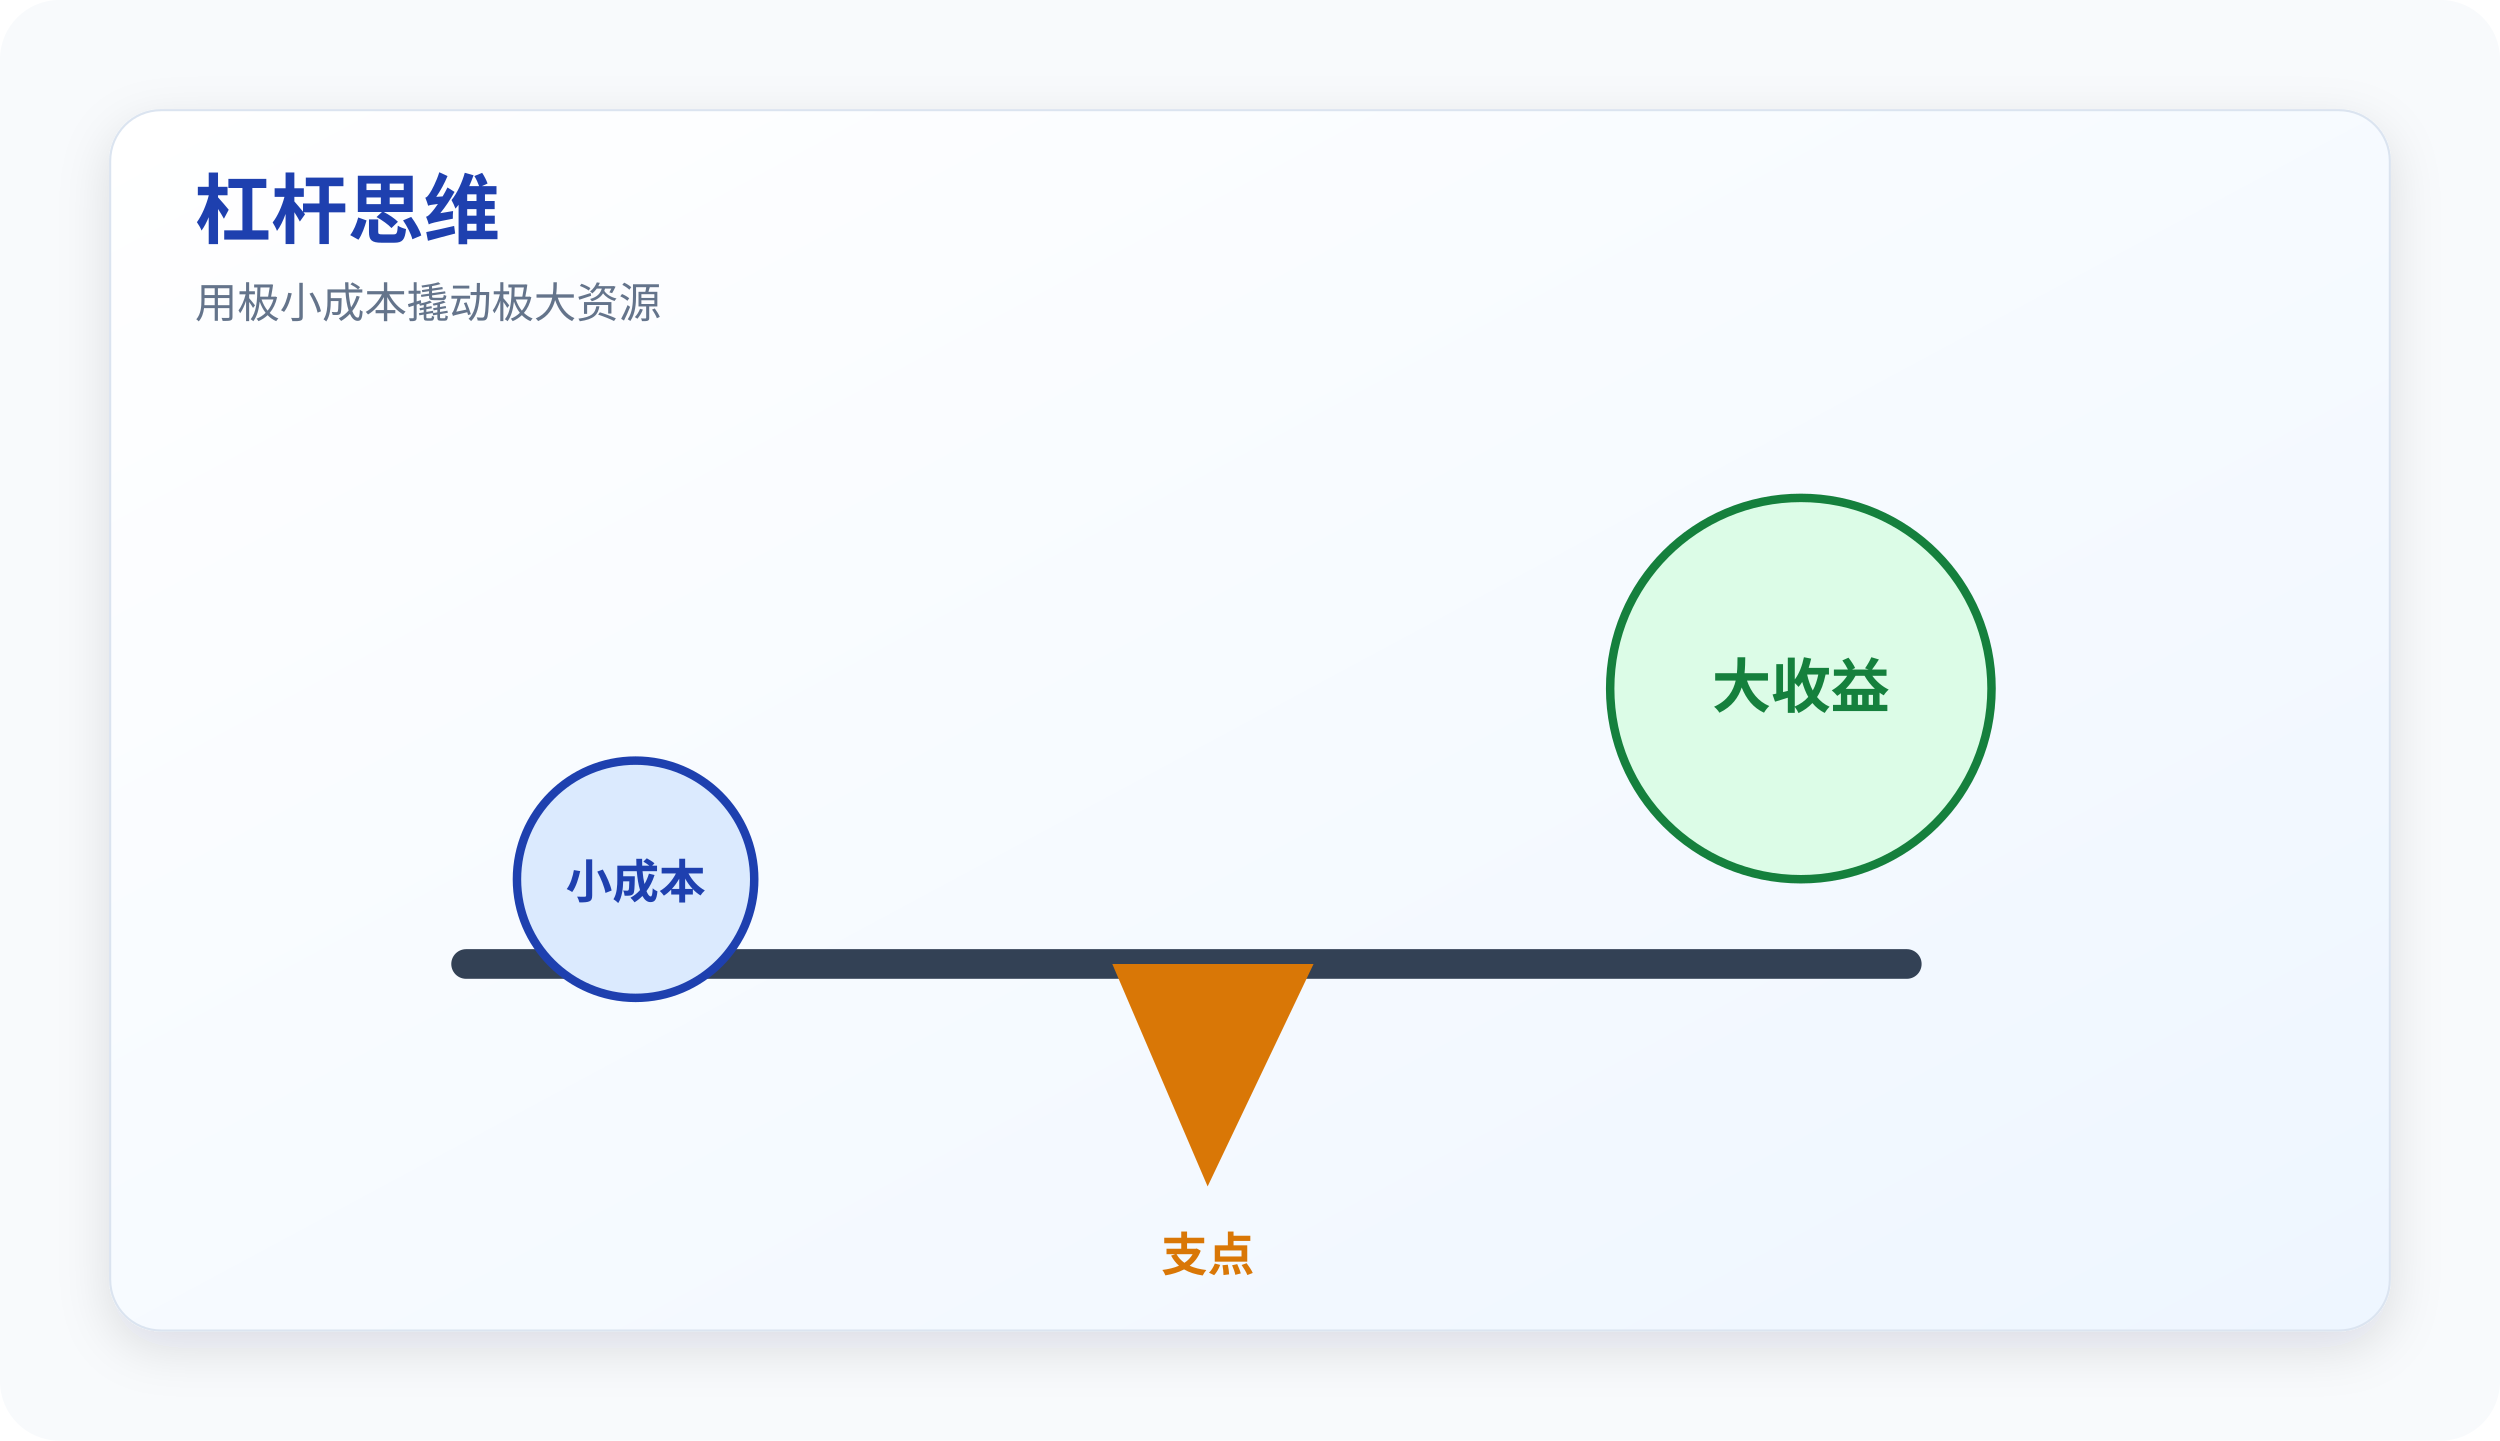
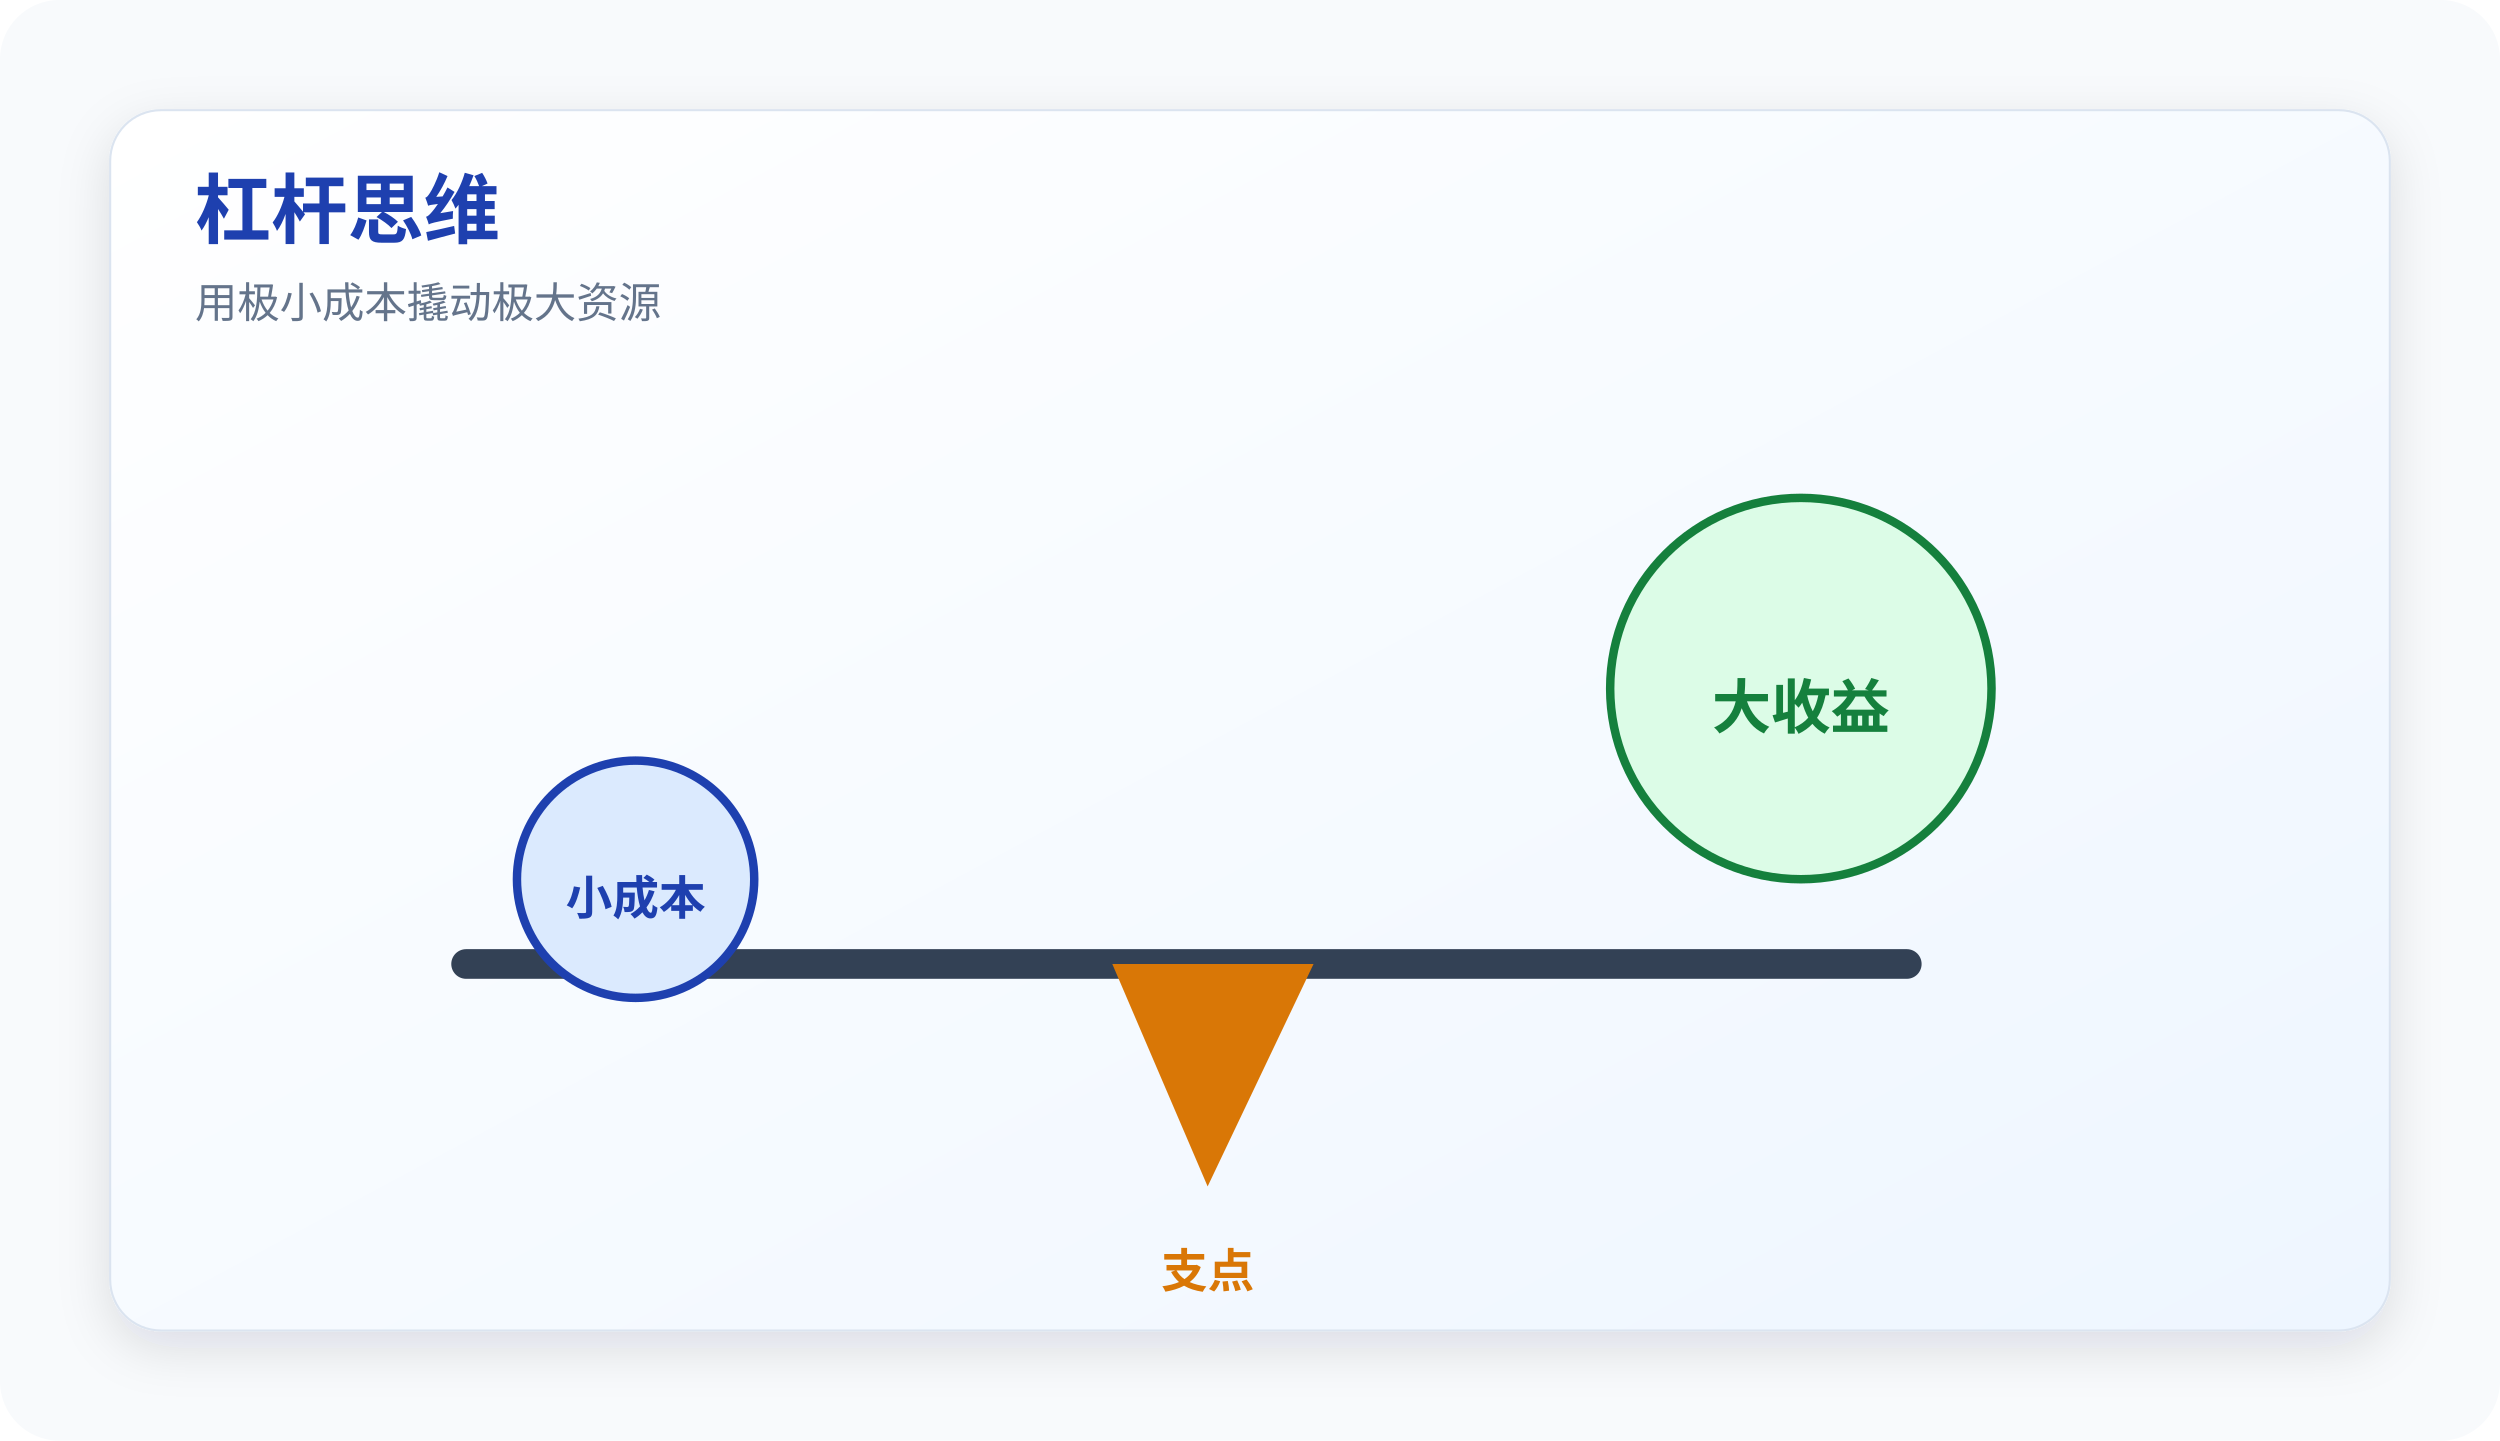
<svg xmlns="http://www.w3.org/2000/svg" width="1180" height="680" viewBox="0 0 1180 680" role="img" aria-label="杠杆思维">
  <defs>
    <linearGradient id="bg" x1="0" y1="0" x2="1" y2="1">
      <stop offset="0" stop-color="#ffffff" />
      <stop offset="1" stop-color="#eef6ff" />
    </linearGradient>
    <filter id="shadow" x="-20%" y="-20%" width="140%" height="140%">
      <feDropShadow dx="0" dy="8" stdDeviation="12" flood-color="#0f172a" flood-opacity="0.12" />
    </filter>
  </defs>
  <rect width="1180" height="680" rx="28" fill="#f8fafc" />
  <rect x="52" y="52" width="1076" height="576" rx="24" fill="url(#bg)" stroke="#dbe4f0" filter="url(#shadow)" />
  <text x="92" y="112" text-anchor="start" font-family="-apple-system,BlinkMacSystemFont,'Segoe UI','Microsoft YaHei',Arial,sans-serif" font-size="36" font-weight="800" fill="#1e40af">杠杆思维</text>
  <text x="92" y="150" text-anchor="start" font-family="-apple-system,BlinkMacSystemFont,'Segoe UI','Microsoft YaHei',Arial,sans-serif" font-size="20" font-weight="500" fill="#64748b">用极小成本撬动极大资源</text>
  <path d="M220 455 H900" stroke="#334155" stroke-width="14" stroke-linecap="round" />
  <polygon points="525,455 620,455 570,560" fill="#d97706" />
  <circle cx="300" cy="415" r="56" fill="#dbeafe" stroke="#1e40af" stroke-width="4" />
-   <text x="300" y="424" text-anchor="middle" font-family="-apple-system,BlinkMacSystemFont,'Segoe UI','Microsoft YaHei',Arial,sans-serif" font-size="22" font-weight="800" fill="#1e40af">小成本</text>
+   <text x="300" y="424" text-anchor="middle" dominant-baseline="middle" font-family="-apple-system,BlinkMacSystemFont,'Segoe UI','Microsoft YaHei',Arial,sans-serif" font-size="22" font-weight="800" fill="#1e40af">小成本</text>
  <circle cx="850" cy="325" r="90" fill="#dcfce7" stroke="#15803d" stroke-width="4" />
-   <text x="850" y="334" text-anchor="middle" font-family="-apple-system,BlinkMacSystemFont,'Segoe UI','Microsoft YaHei',Arial,sans-serif" font-size="28" font-weight="800" fill="#15803d">大收益</text>
-   <text x="570" y="600" text-anchor="middle" font-family="-apple-system,BlinkMacSystemFont,'Segoe UI','Microsoft YaHei',Arial,sans-serif" font-size="22" font-weight="800" fill="#d97706">支点</text>
+   <text x="850" y="334" text-anchor="middle" dominant-baseline="middle" font-family="-apple-system,BlinkMacSystemFont,'Segoe UI','Microsoft YaHei',Arial,sans-serif" font-size="28" font-weight="800" fill="#15803d">大收益</text>
+   <text x="570" y="600" text-anchor="middle" dominant-baseline="middle" font-family="-apple-system,BlinkMacSystemFont,'Segoe UI','Microsoft YaHei',Arial,sans-serif" font-size="22" font-weight="800" fill="#d97706">支点</text>
</svg>
